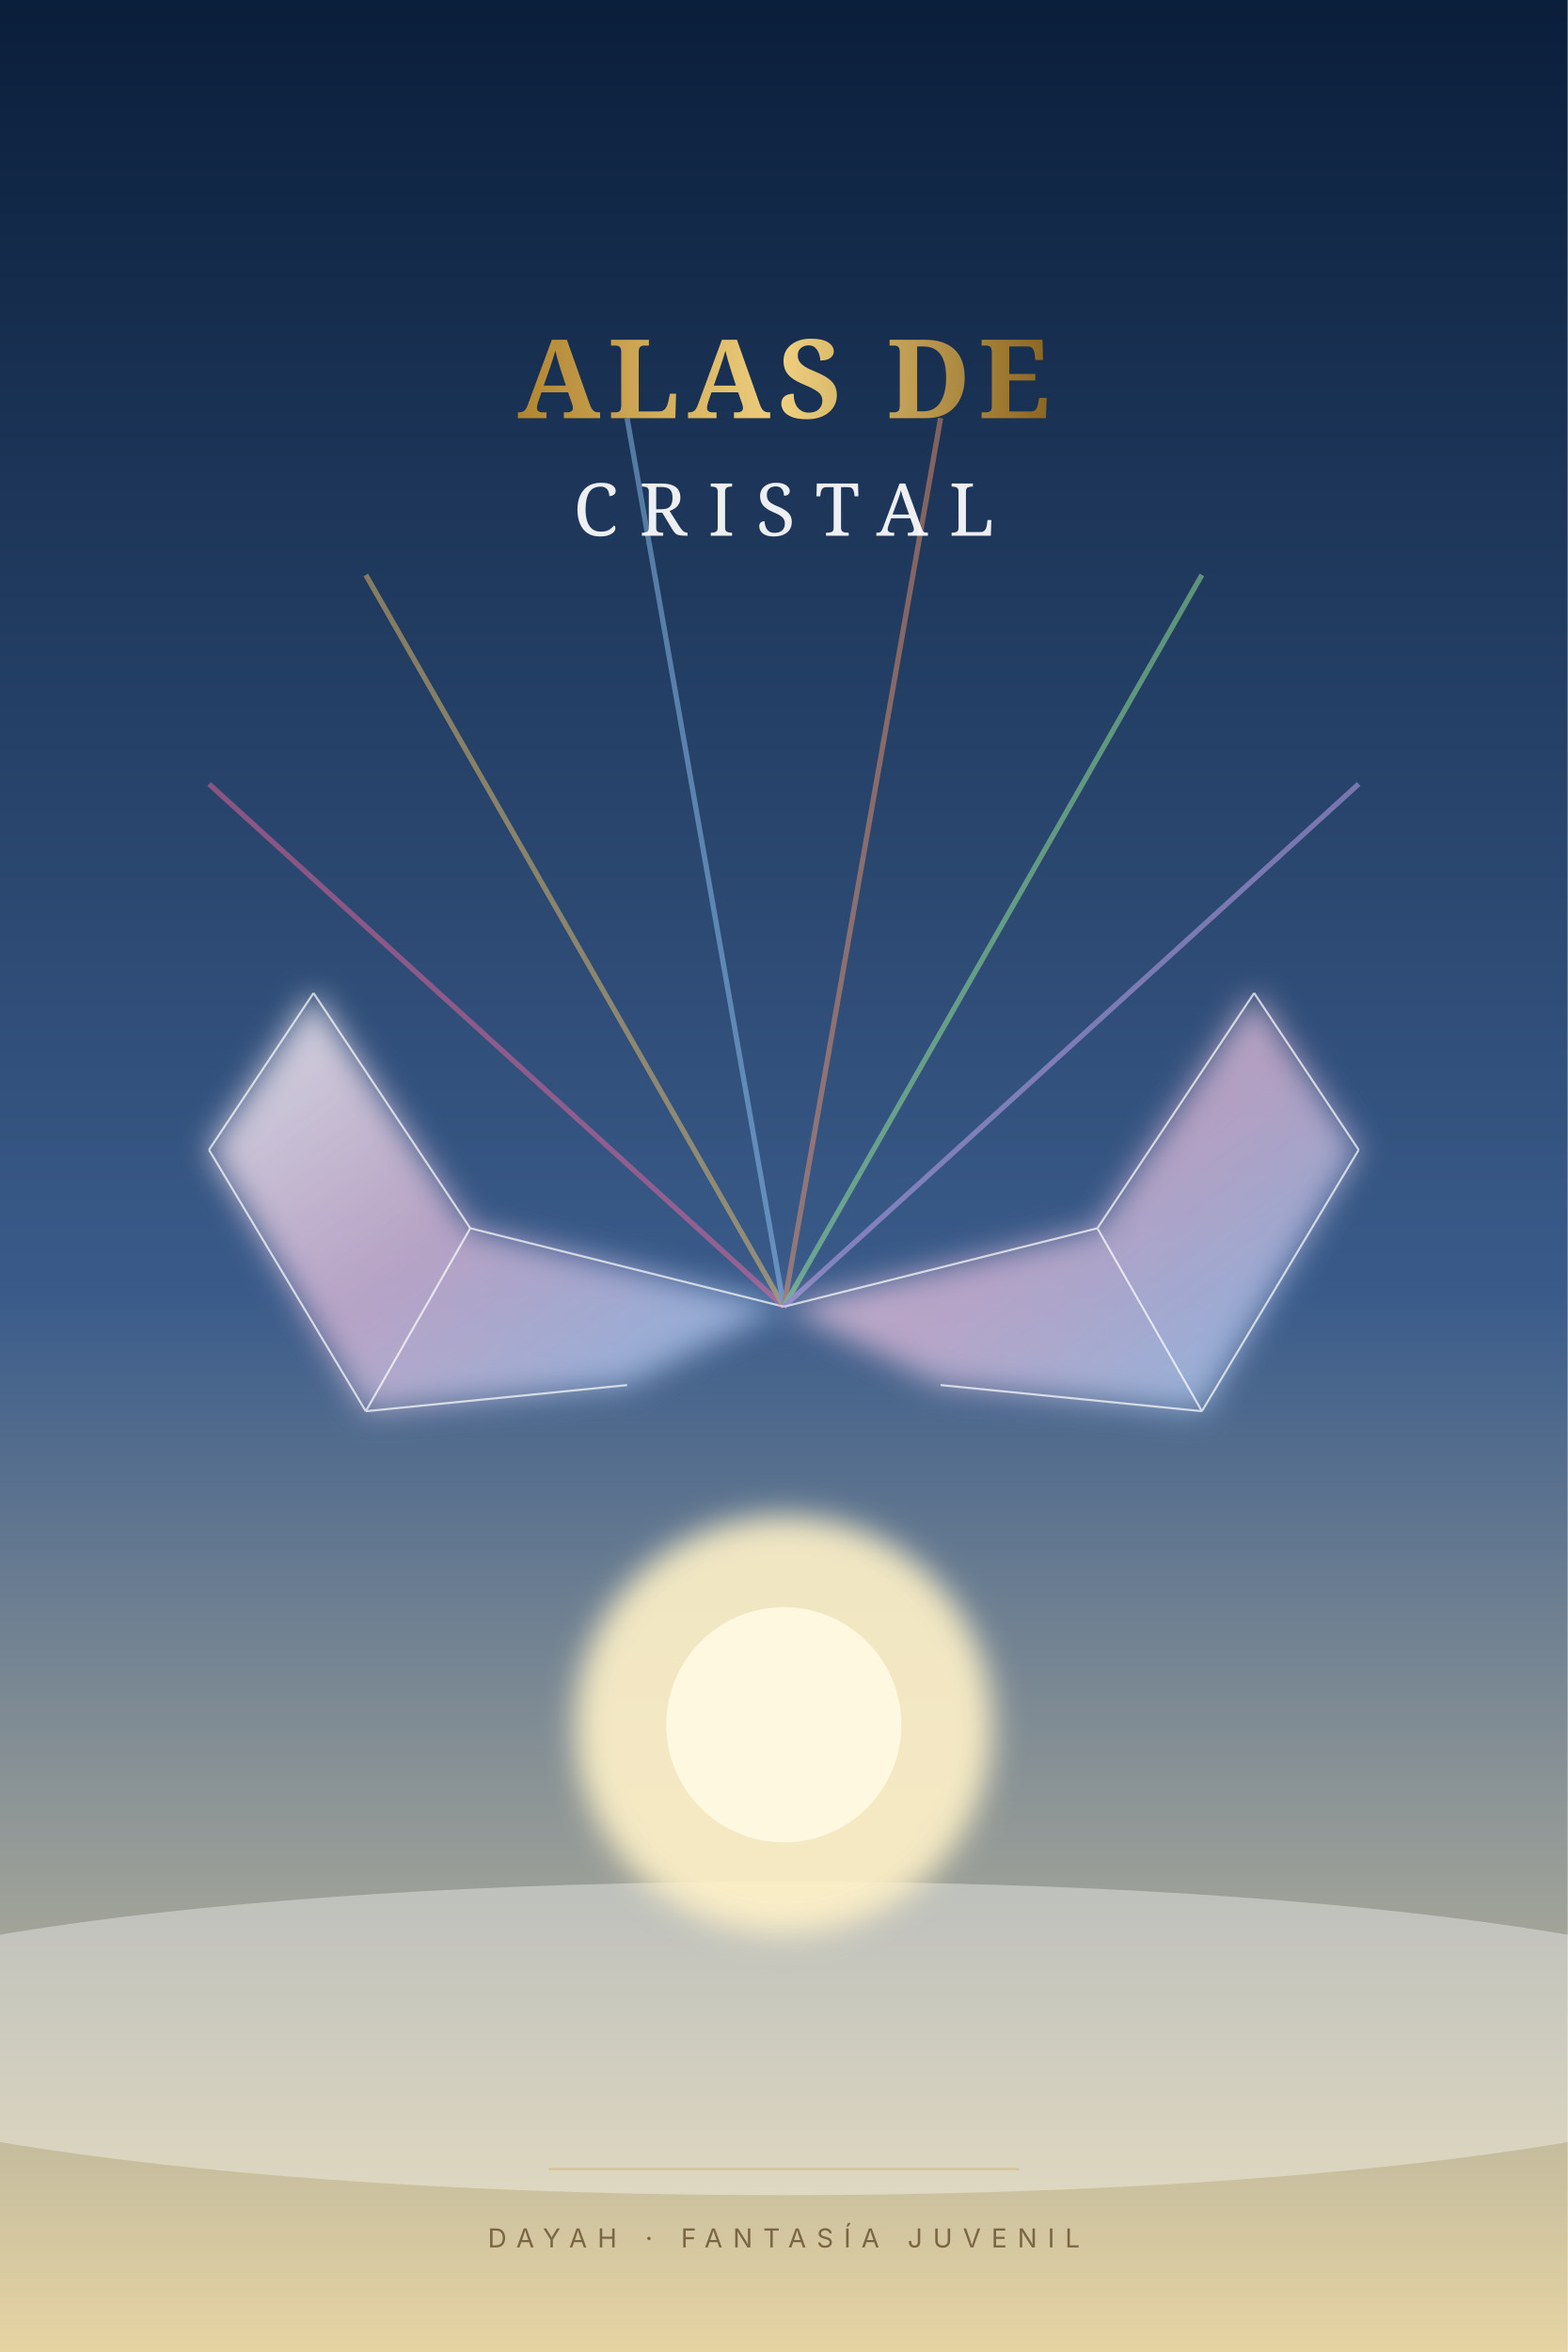
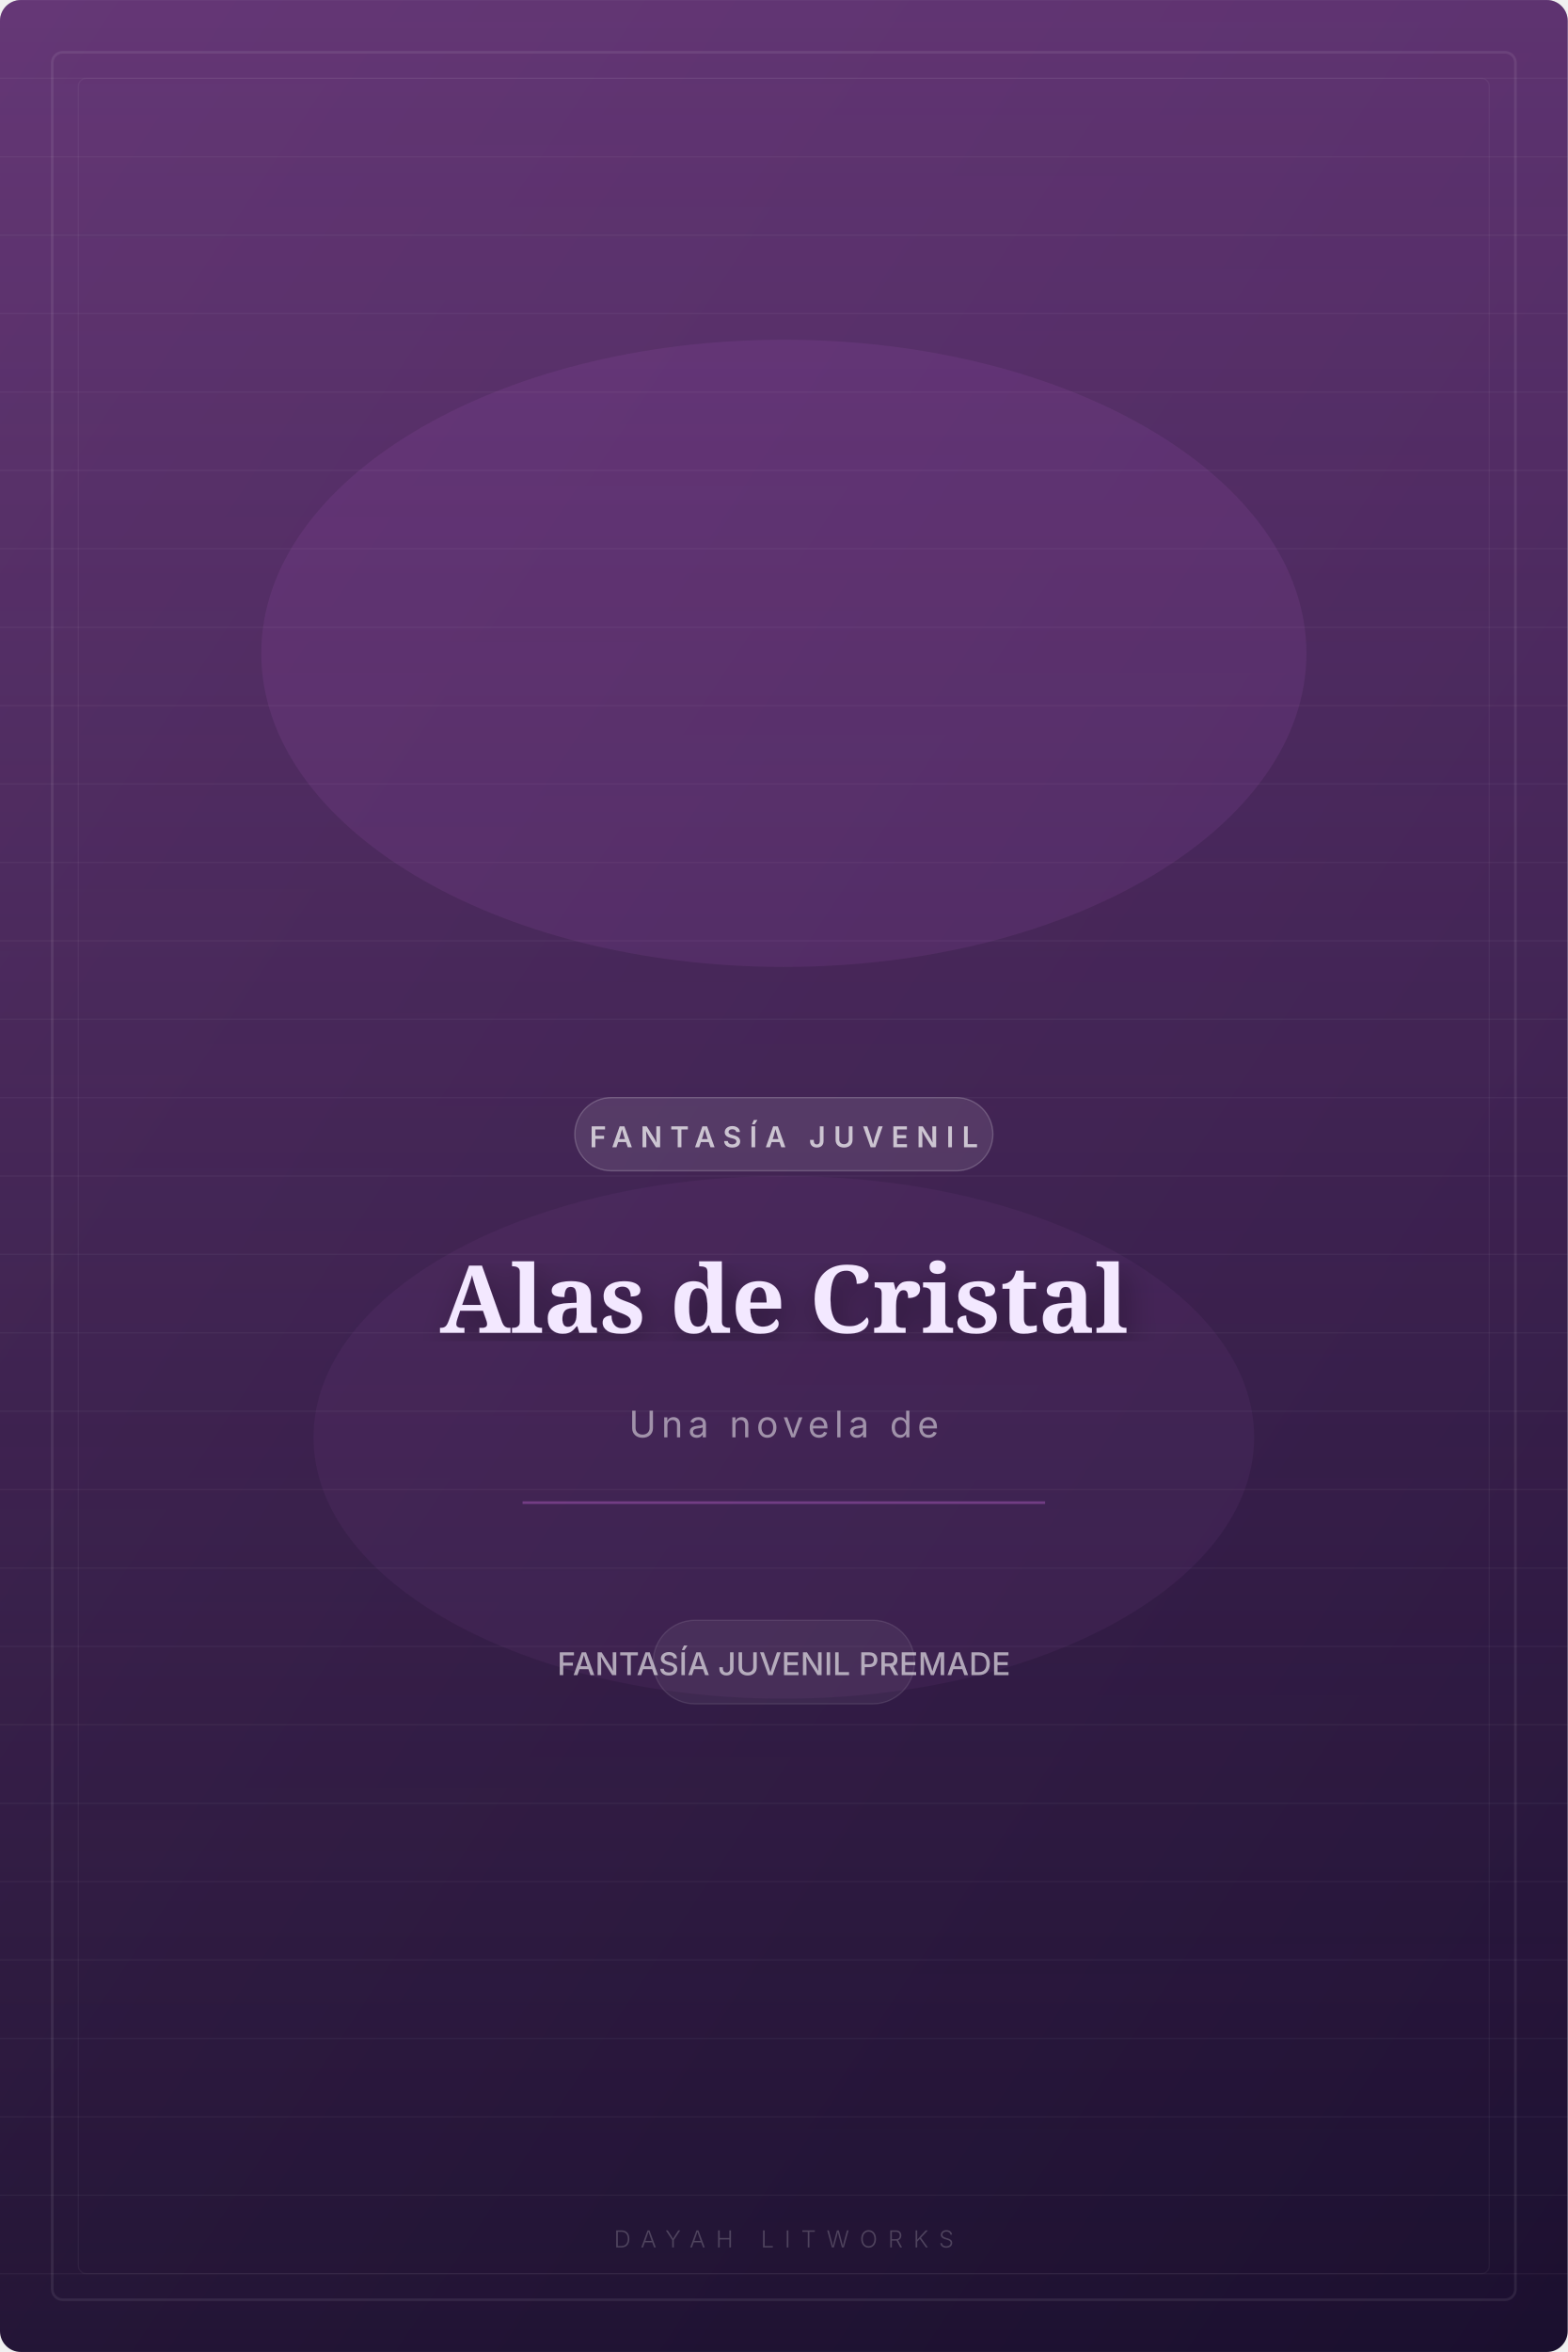
- <svg xmlns="http://www.w3.org/2000/svg" viewBox="0 0 600 900" role="img" aria-label="Alas de Cristal — Portada">
+ <svg xmlns="http://www.w3.org/2000/svg" viewBox="0 0 600 900" width="600" height="900">
  <defs>
-     <linearGradient id="ac-bg" x1="0" y1="0" x2="0" y2="1">
-       <stop offset="0" stop-color="#0a1e3a" />
-       <stop offset="0.55" stop-color="#3a5b8a" />
-       <stop offset="1" stop-color="#e8d5a3" />
+     <linearGradient id="bg" x1="0%" y1="0%" x2="100%" y2="100%">
+       <stop offset="0%" style="stop-color:#2d1b3e;stop-opacity:1" />
+       <stop offset="100%" style="stop-color:#1a0f2e;stop-opacity:1" />
    </linearGradient>
-     <linearGradient id="ac-wing" x1="0" y1="0" x2="1" y2="1">
-       <stop offset="0" stop-color="#ffffff" stop-opacity="0.9" />
-       <stop offset="0.5" stop-color="#ffcce8" stop-opacity="0.7" />
-       <stop offset="1" stop-color="#9bd1ff" stop-opacity="0.8" />
+     <linearGradient id="glow" x1="50%" y1="0%" x2="50%" y2="100%">
+       <stop offset="0%" style="stop-color:#e879f9;stop-opacity:0.3" />
+       <stop offset="100%" style="stop-color:#e879f9;stop-opacity:0" />
    </linearGradient>
-     <linearGradient id="ac-gold" x1="0" y1="0" x2="1" y2="0">
-       <stop offset="0" stop-color="#b08532" />
-       <stop offset="0.5" stop-color="#efd07f" />
-       <stop offset="1" stop-color="#8c6722" />
-     </linearGradient>
-     <filter id="ac-glow">
-       <feGaussianBlur stdDeviation="6" />
+     <filter id="shadow">
+       <feDropShadow dx="2" dy="4" stdDeviation="6" flood-opacity="0.4" flood-color="#000" />
+     </filter>
+     <filter id="innerGlow">
+       <feGaussianBlur stdDeviation="8" result="blur" />
+       <feComposite in="SourceGraphic" in2="blur" operator="over" />
    </filter>
  </defs>
-   <rect width="600" height="900" fill="url(#ac-bg)" />
-   <ellipse cx="300" cy="780" rx="400" ry="60" fill="#ffffff" opacity="0.35" />
-   <circle cx="300" cy="660" r="80" fill="#fff2c8" opacity="0.9" filter="url(#ac-glow)" />
-   <circle cx="300" cy="660" r="45" fill="#fff8e0" />
-   <g transform="translate(300,500)" fill="url(#ac-wing)" filter="url(#ac-glow)">
-     <path d="M 0 0 L -120 -30 L -180 -120 L -220 -60 L -160 40 L -60 30 Z" opacity="0.9" />
-     <path d="M 0 0 L 120 -30 L 180 -120 L 220 -60 L 160 40 L 60 30 Z" opacity="0.9" />
+   <rect width="600" height="900" fill="url(#bg)" rx="8" />
+   <rect width="600" height="900" fill="url(#glow)" rx="8" />
+   <g opacity="0.04">
+     <line x1="0" y1="0" x2="600" y2="0" stroke="#fff" stroke-width="0.5" />
+     <line x1="0" y1="30" x2="600" y2="30" stroke="#fff" stroke-width="0.5" />
+     <line x1="0" y1="60" x2="600" y2="60" stroke="#fff" stroke-width="0.5" />
+     <line x1="0" y1="90" x2="600" y2="90" stroke="#fff" stroke-width="0.5" />
+     <line x1="0" y1="120" x2="600" y2="120" stroke="#fff" stroke-width="0.5" />
+     <line x1="0" y1="150" x2="600" y2="150" stroke="#fff" stroke-width="0.5" />
+     <line x1="0" y1="180" x2="600" y2="180" stroke="#fff" stroke-width="0.5" />
+     <line x1="0" y1="210" x2="600" y2="210" stroke="#fff" stroke-width="0.5" />
+     <line x1="0" y1="240" x2="600" y2="240" stroke="#fff" stroke-width="0.5" />
+     <line x1="0" y1="270" x2="600" y2="270" stroke="#fff" stroke-width="0.5" />
+     <line x1="0" y1="300" x2="600" y2="300" stroke="#fff" stroke-width="0.5" />
+     <line x1="0" y1="330" x2="600" y2="330" stroke="#fff" stroke-width="0.5" />
+     <line x1="0" y1="360" x2="600" y2="360" stroke="#fff" stroke-width="0.5" />
+     <line x1="0" y1="390" x2="600" y2="390" stroke="#fff" stroke-width="0.5" />
+     <line x1="0" y1="420" x2="600" y2="420" stroke="#fff" stroke-width="0.5" />
+     <line x1="0" y1="450" x2="600" y2="450" stroke="#fff" stroke-width="0.5" />
+     <line x1="0" y1="480" x2="600" y2="480" stroke="#fff" stroke-width="0.5" />
+     <line x1="0" y1="510" x2="600" y2="510" stroke="#fff" stroke-width="0.5" />
+     <line x1="0" y1="540" x2="600" y2="540" stroke="#fff" stroke-width="0.5" />
+     <line x1="0" y1="570" x2="600" y2="570" stroke="#fff" stroke-width="0.5" />
+     <line x1="0" y1="600" x2="600" y2="600" stroke="#fff" stroke-width="0.5" />
+     <line x1="0" y1="630" x2="600" y2="630" stroke="#fff" stroke-width="0.5" />
+     <line x1="0" y1="660" x2="600" y2="660" stroke="#fff" stroke-width="0.5" />
+     <line x1="0" y1="690" x2="600" y2="690" stroke="#fff" stroke-width="0.5" />
+     <line x1="0" y1="720" x2="600" y2="720" stroke="#fff" stroke-width="0.5" />
+     <line x1="0" y1="750" x2="600" y2="750" stroke="#fff" stroke-width="0.5" />
+     <line x1="0" y1="780" x2="600" y2="780" stroke="#fff" stroke-width="0.5" />
+     <line x1="0" y1="810" x2="600" y2="810" stroke="#fff" stroke-width="0.5" />
+     <line x1="0" y1="840" x2="600" y2="840" stroke="#fff" stroke-width="0.5" />
+     <line x1="0" y1="870" x2="600" y2="870" stroke="#fff" stroke-width="0.5" />
+     <line x1="0" y1="900" x2="600" y2="900" stroke="#fff" stroke-width="0.5" />
  </g>
-   <g transform="translate(300,500)" fill="none" stroke="#ffffff" stroke-width="0.8" opacity="0.7">
-     <line x1="0" y1="0" x2="-120" y2="-30" />
-     <line x1="-120" y1="-30" x2="-180" y2="-120" />
-     <line x1="-180" y1="-120" x2="-220" y2="-60" />
-     <line x1="-220" y1="-60" x2="-160" y2="40" />
-     <line x1="-160" y1="40" x2="-60" y2="30" />
-     <line x1="-120" y1="-30" x2="-160" y2="40" />
-     <line x1="0" y1="0" x2="120" y2="-30" />
-     <line x1="120" y1="-30" x2="180" y2="-120" />
-     <line x1="180" y1="-120" x2="220" y2="-60" />
-     <line x1="220" y1="-60" x2="160" y2="40" />
-     <line x1="160" y1="40" x2="60" y2="30" />
-     <line x1="120" y1="-30" x2="160" y2="40" />
-   </g>
-   <g stroke-width="2" opacity="0.45" fill="none">
-     <line x1="300" y1="500" x2="80" y2="300" stroke="#ff6b9e" />
-     <line x1="300" y1="500" x2="140" y2="220" stroke="#ffcc66" />
-     <line x1="300" y1="500" x2="240" y2="160" stroke="#9bd1ff" />
-     <line x1="300" y1="500" x2="360" y2="160" stroke="#ff9b6b" />
-     <line x1="300" y1="500" x2="460" y2="220" stroke="#a8ff9b" />
-     <line x1="300" y1="500" x2="520" y2="300" stroke="#d9b3ff" />
-   </g>
-   <g font-family="Playfair Display, Georgia, serif" text-anchor="middle">
-     <text x="300" y="160" font-size="42" font-weight="700" fill="url(#ac-gold)" letter-spacing="3">ALAS DE</text>
-     <text x="300" y="205" font-size="28" fill="#fff" letter-spacing="8" opacity="0.92">CRISTAL</text>
-   </g>
-   <line x1="210" y1="830" x2="390" y2="830" stroke="#d4b676" stroke-width="0.8" opacity="0.6" />
-   <text x="300" y="860" font-family="Inter, sans-serif" font-size="10" fill="#7a6544" text-anchor="middle" letter-spacing="4">DAYAH · FANTASÍA JUVENIL</text>
+   <rect x="20" y="20" width="560" height="860" fill="none" stroke="rgba(255,255,255,0.08)" stroke-width="1" rx="4" />
+   <rect x="30" y="30" width="540" height="840" fill="none" stroke="rgba(255,255,255,0.04)" stroke-width="0.5" rx="3" />
+   <ellipse cx="300" cy="250" rx="200" ry="120" fill="#e879f9" opacity="0.08" />
+   <ellipse cx="300" cy="550" rx="180" ry="100" fill="#e879f9" opacity="0.05" />
+   <rect x="220" y="420" width="160" height="28" rx="14" fill="rgba(255,255,255,0.1)" stroke="rgba(255,255,255,0.2)" stroke-width="0.5" />
+   <text x="300" y="439" text-anchor="middle" font-family="'Inter',sans-serif" font-size="11" font-weight="600" letter-spacing="3" fill="rgba(255,255,255,0.7)" text-transform="uppercase">FANTASÍA JUVENIL</text>
+   <text x="300" y="510" text-anchor="middle" font-family="'Playfair Display','Georgia',serif" font-size="36" font-weight="700" fill="#f3e8ff" filter="url(#shadow)">Alas de Cristal</text>
+   <text x="300" y="550" text-anchor="middle" font-family="'Inter',sans-serif" font-size="14" font-weight="400" fill="rgba(255,255,255,0.5)" letter-spacing="2">Una novela de</text>
+   <line x1="200" y1="575" x2="400" y2="575" stroke="#e879f9" stroke-width="1" opacity="0.3" />
+   <rect x="250" y="620" width="100" height="32" rx="16" fill="rgba(255,255,255,0.06)" stroke="rgba(255,255,255,0.1)" stroke-width="0.5" />
+   <text x="300" y="641" text-anchor="middle" font-family="'Inter',sans-serif" font-size="12" font-weight="500" fill="rgba(255,255,255,0.6)">FANTASÍA JUVENIL PREMADE</text>
+   <text x="300" y="860" text-anchor="middle" font-family="'Inter',sans-serif" font-size="9" font-weight="300" fill="rgba(255,255,255,0.2)" letter-spacing="4">DAYAH LITWORKS</text>
</svg>
